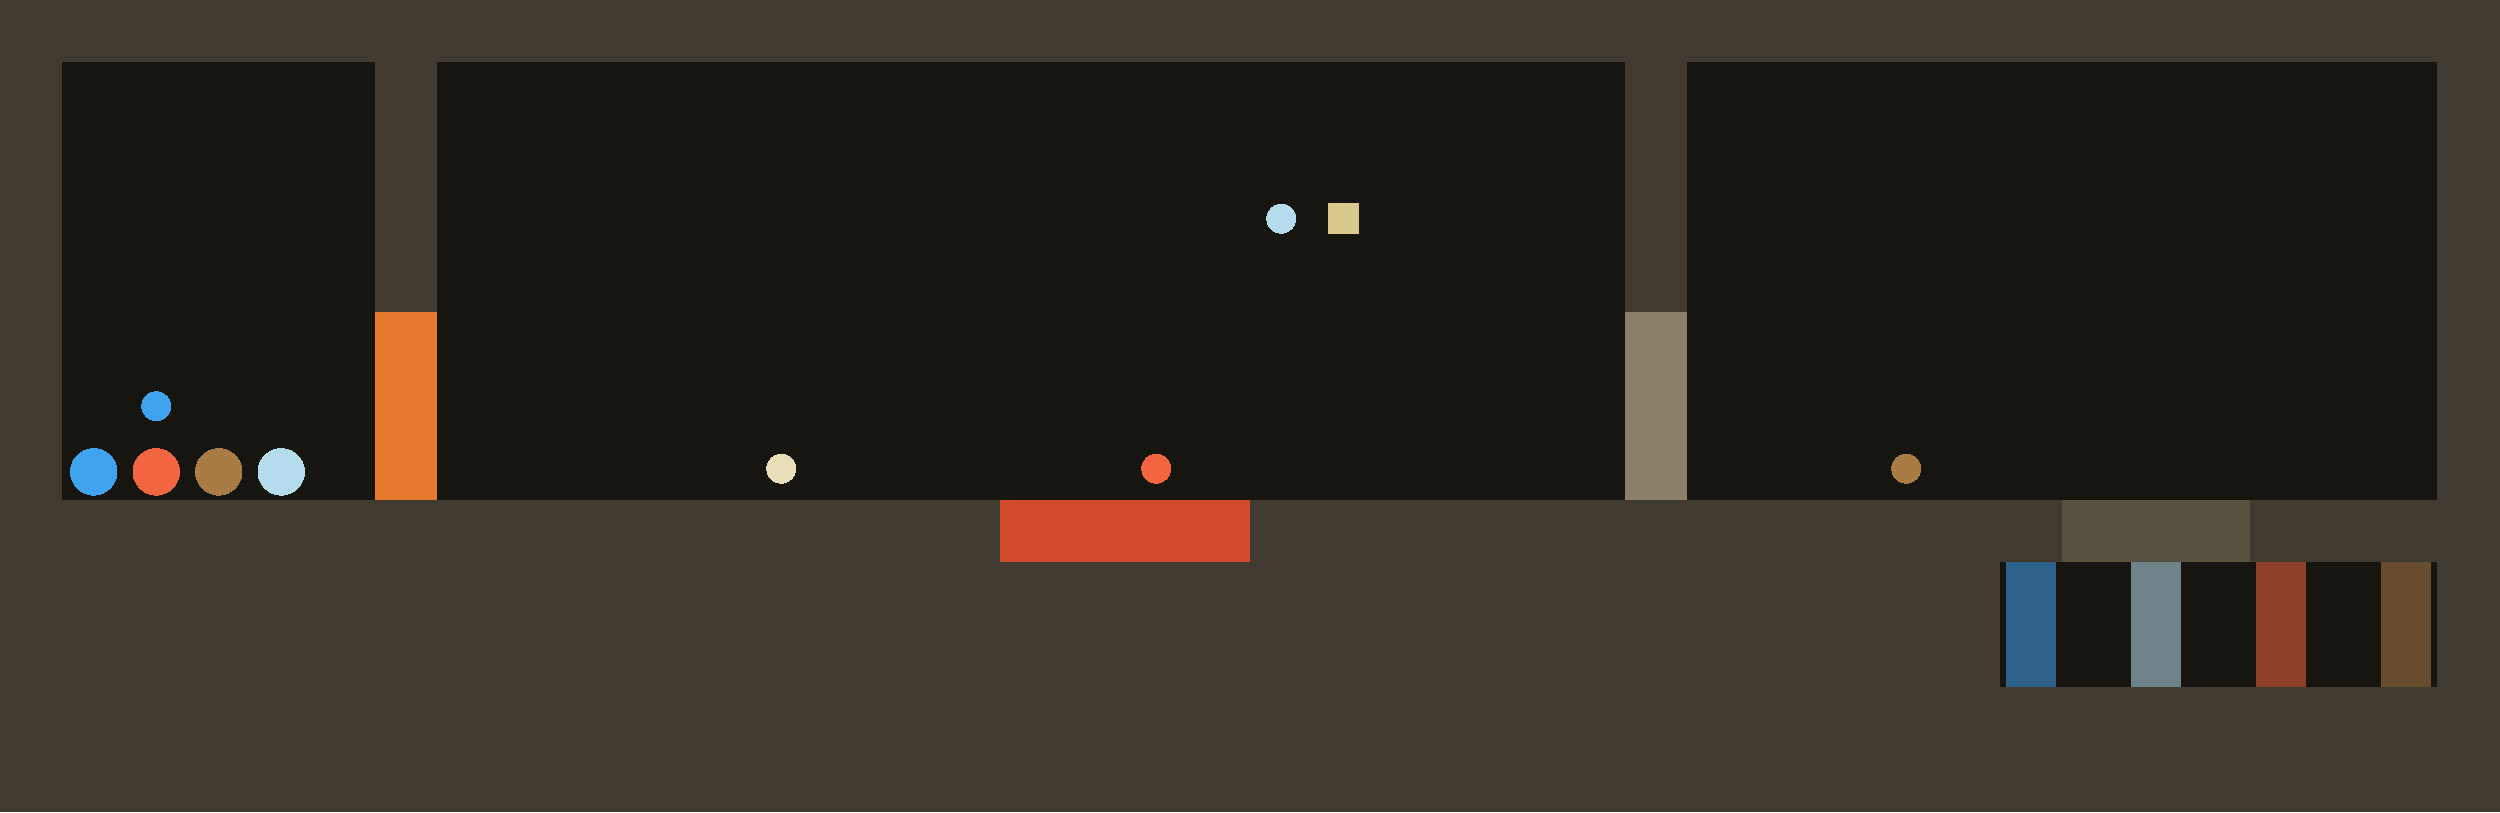
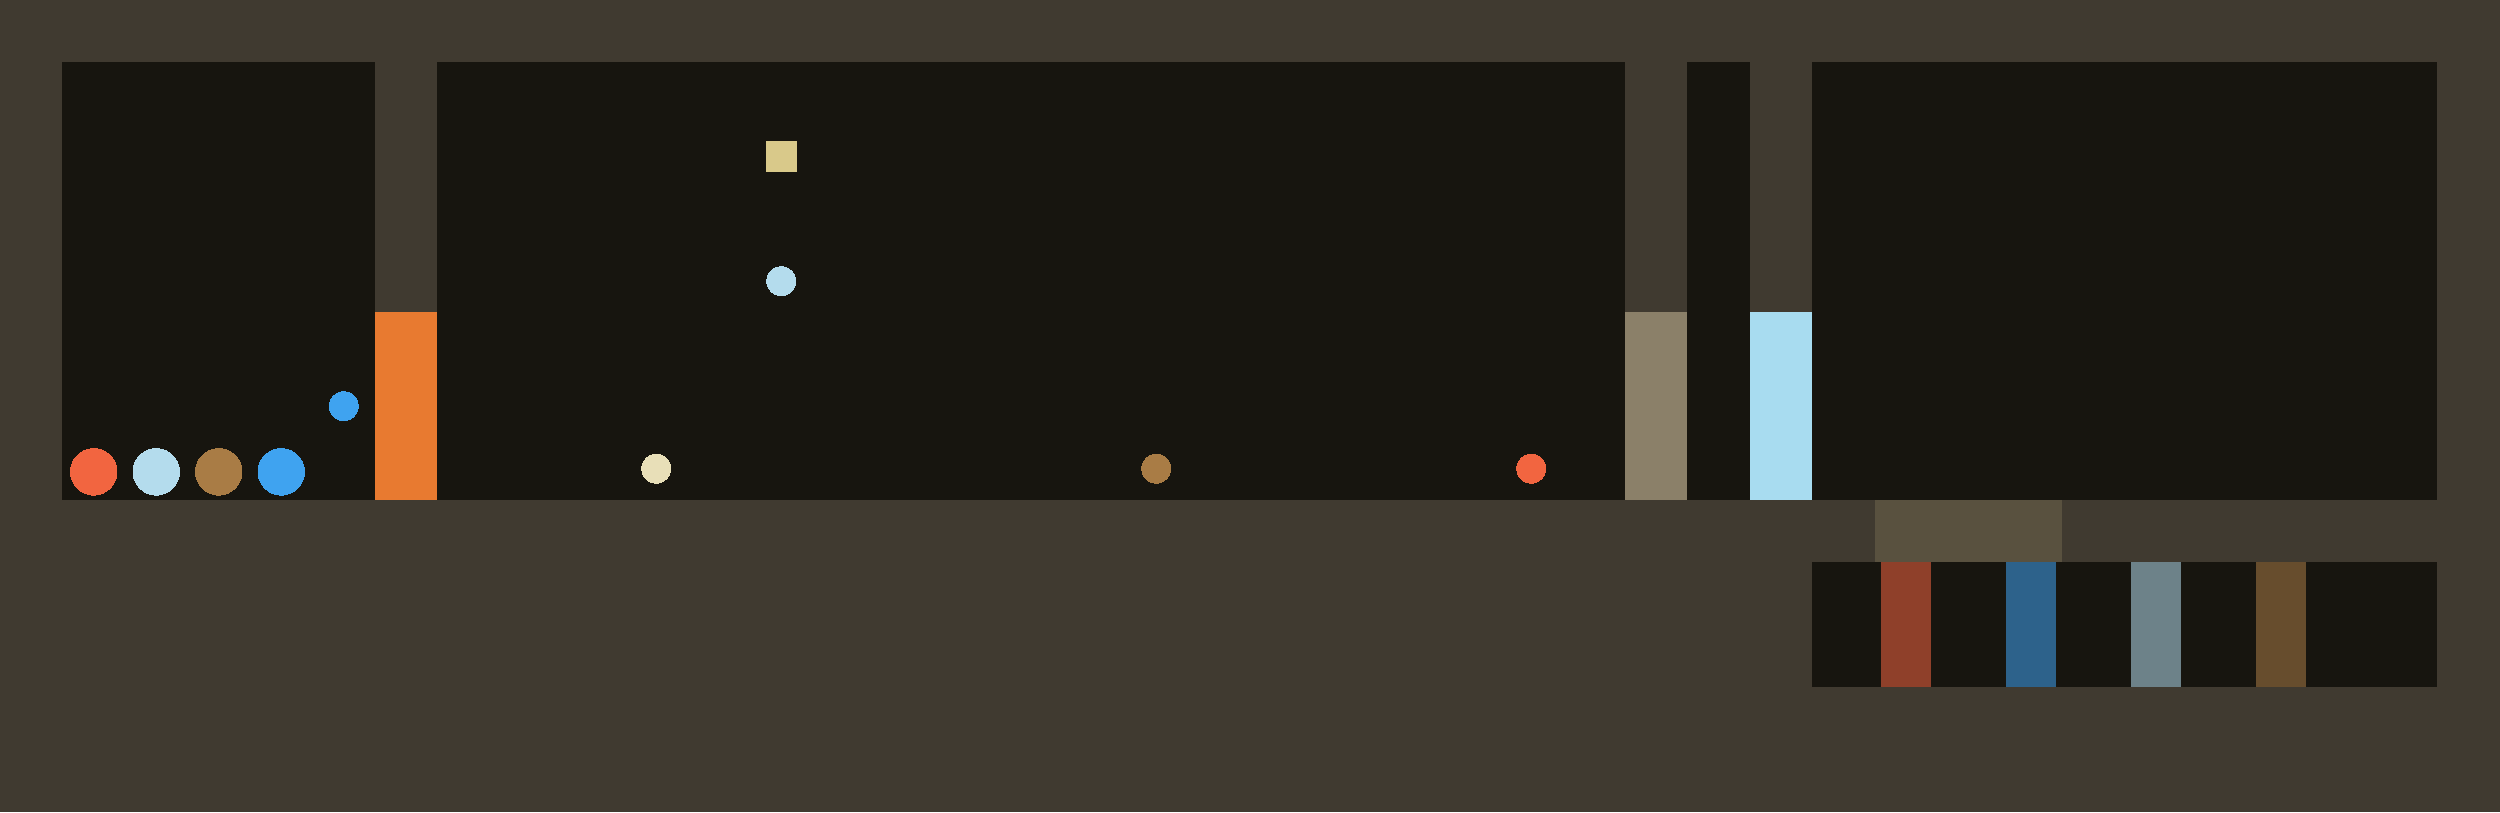
<svg xmlns="http://www.w3.org/2000/svg" viewBox="0 9 40 13" shape-rendering="crispEdges">
  <rect x="0" y="9" width="40" height="13" fill="#17150f" />
  <rect x="0" y="0" width="40" height="1" fill="#403a30" />
  <rect x="0" y="1" width="40" height="1" fill="#403a30" />
  <rect x="0" y="2" width="40" height="1" fill="#403a30" />
  <rect x="0" y="3" width="40" height="1" fill="#403a30" />
  <rect x="0" y="4" width="40" height="1" fill="#403a30" />
  <rect x="0" y="5" width="40" height="1" fill="#403a30" />
  <rect x="0" y="6" width="40" height="1" fill="#403a30" />
  <rect x="0" y="7" width="40" height="1" fill="#403a30" />
  <rect x="0" y="8" width="40" height="1" fill="#403a30" />
  <rect x="0" y="9" width="40" height="1" fill="#403a30" />
  <rect x="0" y="10" width="1" height="1" fill="#403a30" />
  <rect x="6" y="10" width="1" height="1" fill="#403a30" />
  <rect x="26" y="10" width="1" height="1" fill="#403a30" />
+   <rect x="28" y="10" width="1" height="1" fill="#403a30" />
  <rect x="39" y="10" width="1" height="1" fill="#403a30" />
  <rect x="0" y="11" width="1" height="1" fill="#403a30" />
  <rect x="6" y="11" width="1" height="1" fill="#403a30" />
  <rect x="26" y="11" width="1" height="1" fill="#403a30" />
+   <rect x="28" y="11" width="1" height="1" fill="#403a30" />
  <rect x="39" y="11" width="1" height="1" fill="#403a30" />
  <rect x="0" y="12" width="1" height="1" fill="#403a30" />
  <rect x="6" y="12" width="1" height="1" fill="#403a30" />
  <rect x="26" y="12" width="1" height="1" fill="#403a30" />
+   <rect x="28" y="12" width="1" height="1" fill="#403a30" />
  <rect x="39" y="12" width="1" height="1" fill="#403a30" />
  <rect x="0" y="13" width="1" height="1" fill="#403a30" />
  <rect x="6" y="13" width="1" height="1" fill="#403a30" />
  <rect x="26" y="13" width="1" height="1" fill="#403a30" />
+   <rect x="28" y="13" width="1" height="1" fill="#403a30" />
  <rect x="39" y="13" width="1" height="1" fill="#403a30" />
  <rect x="0" y="14" width="1" height="1" fill="#403a30" />
  <rect x="39" y="14" width="1" height="1" fill="#403a30" />
  <rect x="0" y="15" width="1" height="1" fill="#403a30" />
  <rect x="39" y="15" width="1" height="1" fill="#403a30" />
  <rect x="0" y="16" width="1" height="1" fill="#403a30" />
  <rect x="39" y="16" width="1" height="1" fill="#403a30" />
-   <rect x="0" y="17" width="16" height="1" fill="#403a30" />
-   <rect x="16" y="17" width="4" height="1" fill="#d0492b" />
-   <rect x="20" y="17" width="13" height="1" fill="#403a30" />
-   <rect x="36" y="17" width="4" height="1" fill="#403a30" />
-   <rect x="0" y="18" width="32" height="1" fill="#403a30" />
+   <rect x="0" y="17" width="30" height="1" fill="#403a30" />
+   <rect x="33" y="17" width="7" height="1" fill="#403a30" />
+   <rect x="0" y="18" width="29" height="1" fill="#403a30" />
  <rect x="39" y="18" width="1" height="1" fill="#403a30" />
-   <rect x="0" y="19" width="32" height="1" fill="#403a30" />
+   <rect x="0" y="19" width="29" height="1" fill="#403a30" />
  <rect x="39" y="19" width="1" height="1" fill="#403a30" />
  <rect x="0" y="20" width="40" height="1" fill="#403a30" />
  <rect x="0" y="21" width="40" height="1" fill="#403a30" />
-   <circle cx="2.5" cy="15.5" r="0.24" fill="#3fa3f0" />
-   <circle cx="12.5" cy="16.5" r="0.24" fill="#e8dfb8" />
-   <circle cx="18.5" cy="16.5" r="0.24" fill="#f26540" />
-   <circle cx="20.5" cy="12.5" r="0.24" fill="#b4dced" />
-   <circle cx="30.5" cy="16.5" r="0.24" fill="#a97c45" />
+   <circle cx="5.5" cy="15.5" r="0.24" fill="#3fa3f0" />
+   <circle cx="10.5" cy="16.5" r="0.24" fill="#e8dfb8" />
+   <circle cx="12.5" cy="13.5" r="0.24" fill="#b4dced" />
+   <circle cx="18.5" cy="16.5" r="0.24" fill="#a97c45" />
+   <circle cx="24.5" cy="16.5" r="0.24" fill="#f26540" />
  <rect x="6" y="14" width="1" height="3" fill="#e87a30" />
-   <rect x="21.25" y="12.25" width="0.5" height="0.5" fill="#d9c98a" />
+   <rect x="12.25" y="11.25" width="0.5" height="0.5" fill="#d9c98a" />
  <rect x="26" y="14" width="1" height="3" fill="#8b8069" />
-   <rect x="33" y="17" width="3" height="1" fill="#59513f" />
+   <rect x="28" y="14" width="1" height="3" fill="#a8dcf0" />
+   <rect x="30" y="17" width="3" height="1" fill="#59513f" />
+   <rect x="30.1" y="18" width="0.8" height="2" fill="#f26540" opacity="0.55" />
  <rect x="32.1" y="18" width="0.8" height="2" fill="#3fa3f0" opacity="0.55" />
  <rect x="34.1" y="18" width="0.8" height="2" fill="#b4dced" opacity="0.55" />
-   <rect x="36.1" y="18" width="0.8" height="2" fill="#f26540" opacity="0.55" />
-   <rect x="38.1" y="18" width="0.8" height="2" fill="#a97c45" opacity="0.55" />
-   <circle cx="1.5" cy="16.55" r="0.38" fill="#3fa3f0" />
-   <circle cx="2.5" cy="16.55" r="0.38" fill="#f26540" />
+   <rect x="36.1" y="18" width="0.8" height="2" fill="#a97c45" opacity="0.55" />
+   <circle cx="1.5" cy="16.55" r="0.38" fill="#f26540" />
+   <circle cx="2.5" cy="16.55" r="0.38" fill="#b4dced" />
  <circle cx="3.5" cy="16.55" r="0.38" fill="#a97c45" />
-   <circle cx="4.5" cy="16.55" r="0.38" fill="#b4dced" />
+   <circle cx="4.5" cy="16.55" r="0.38" fill="#3fa3f0" />
</svg>
